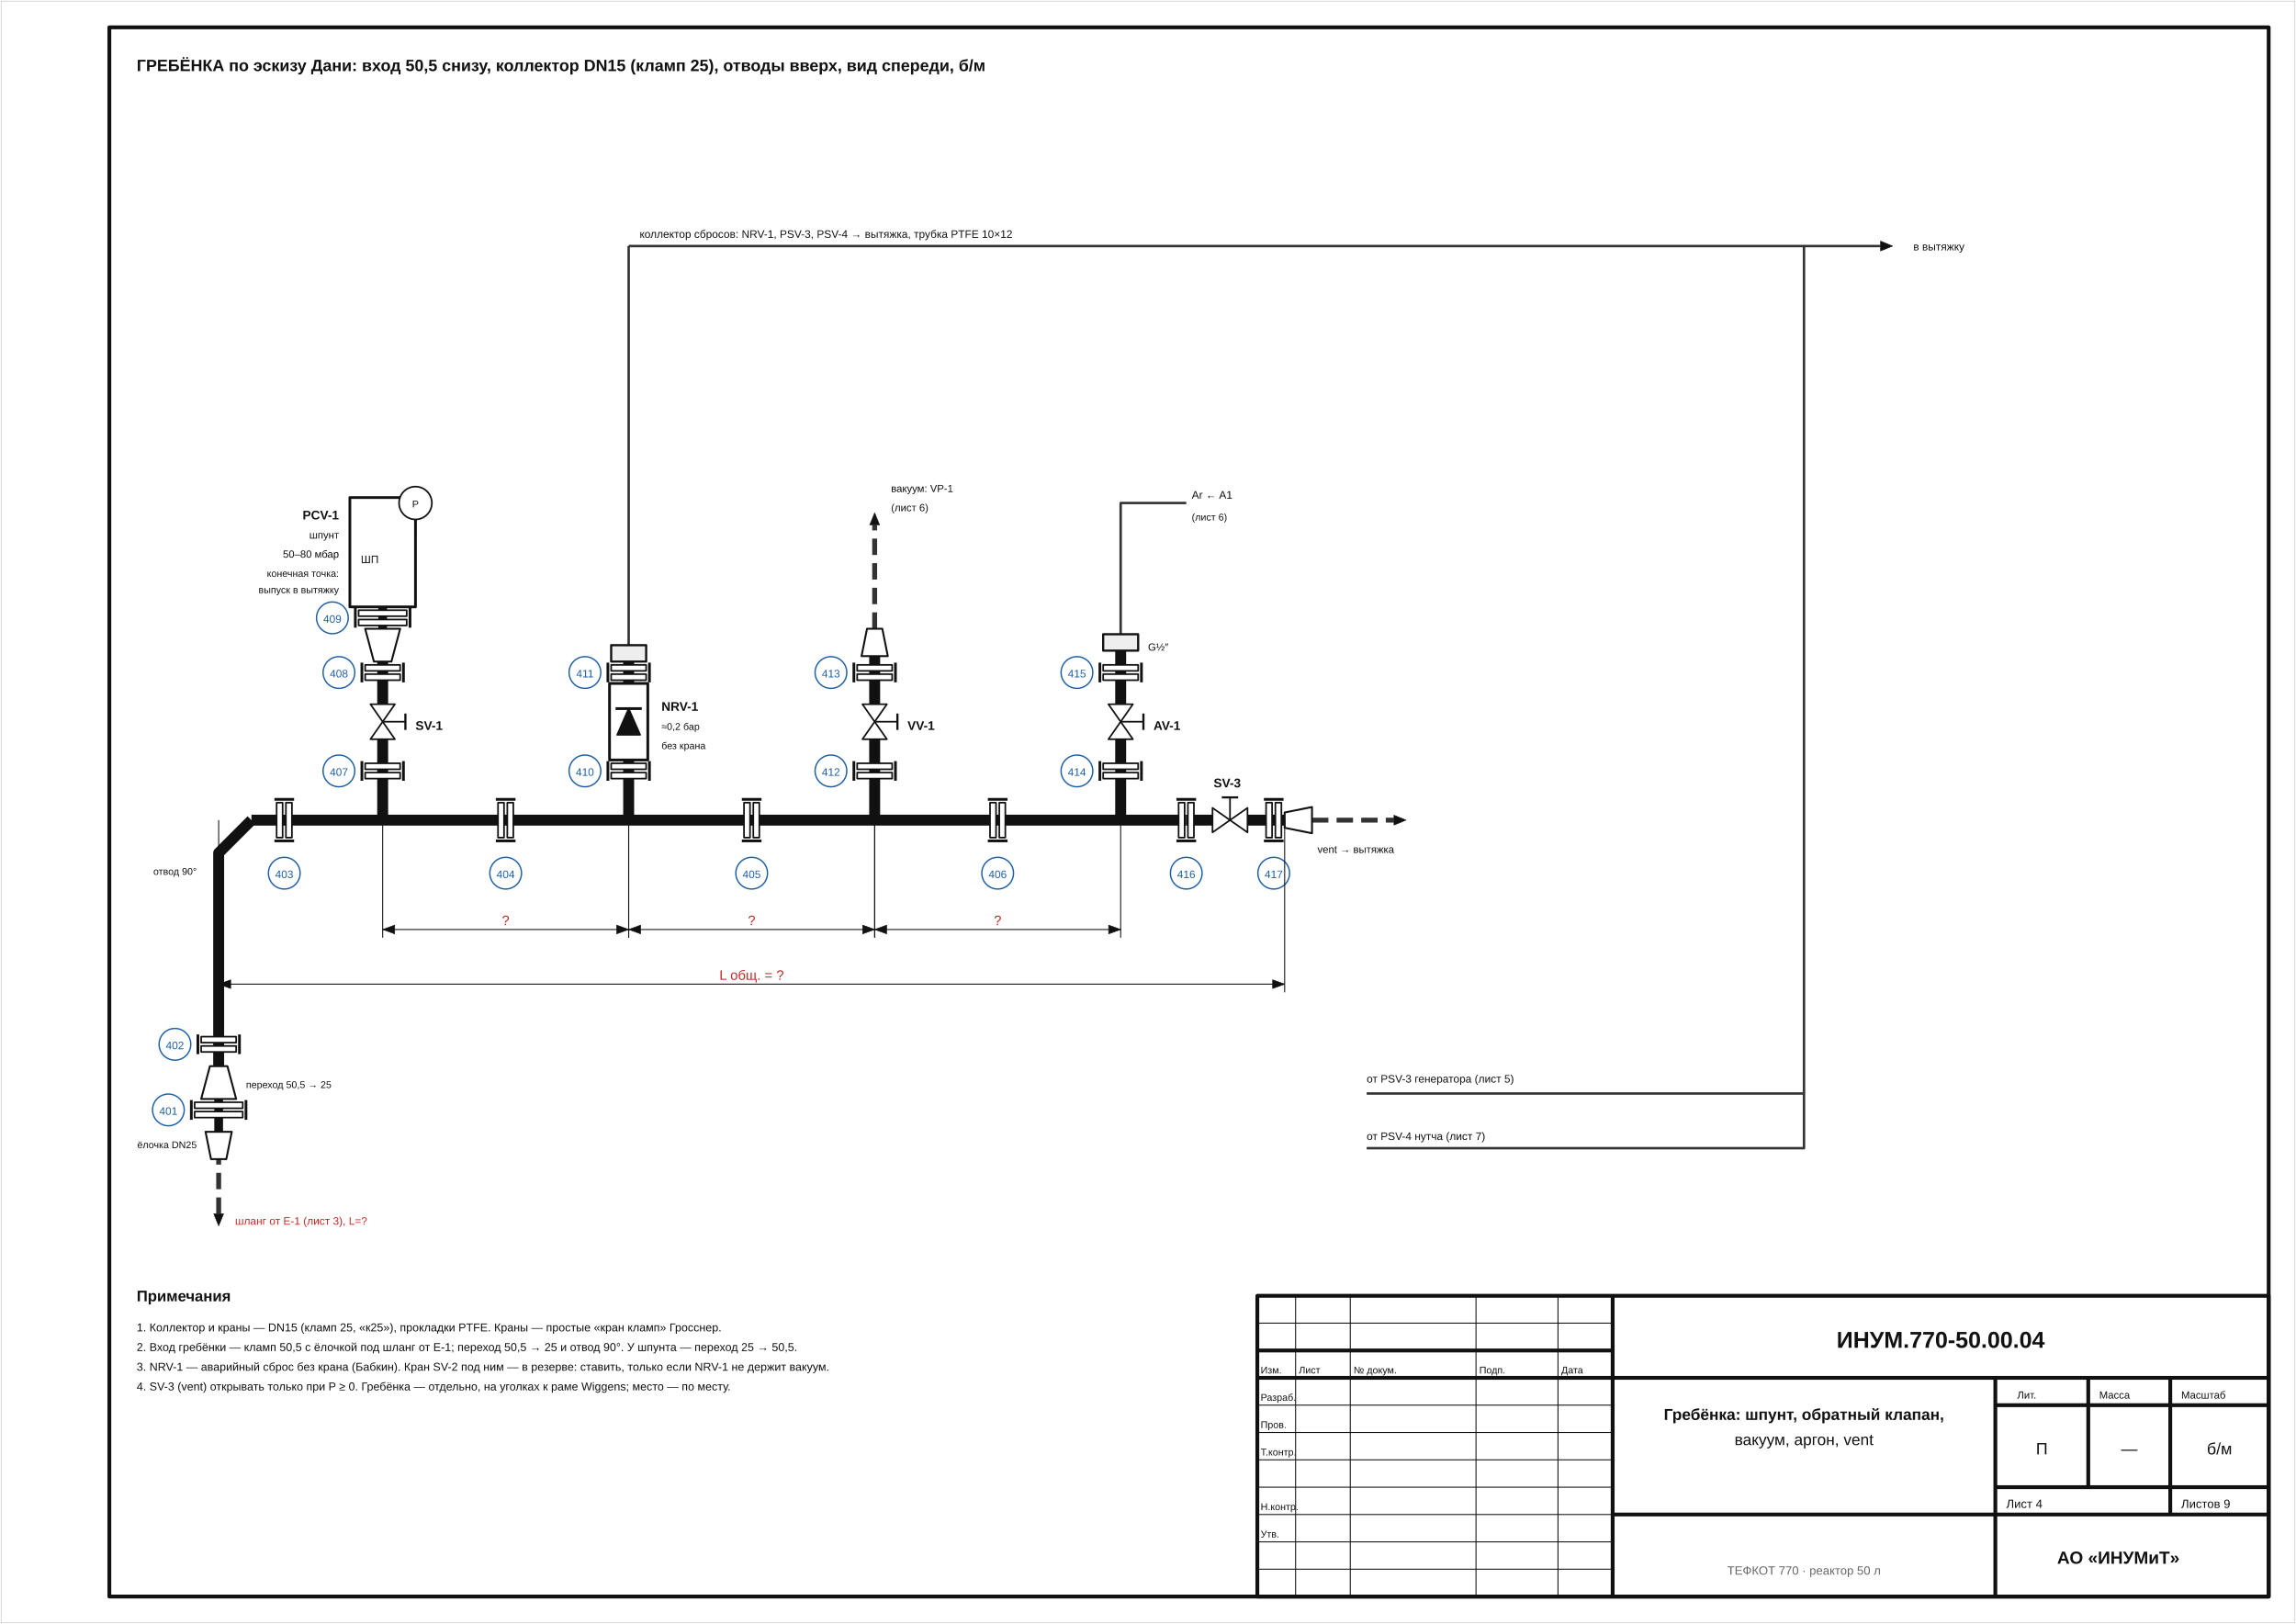
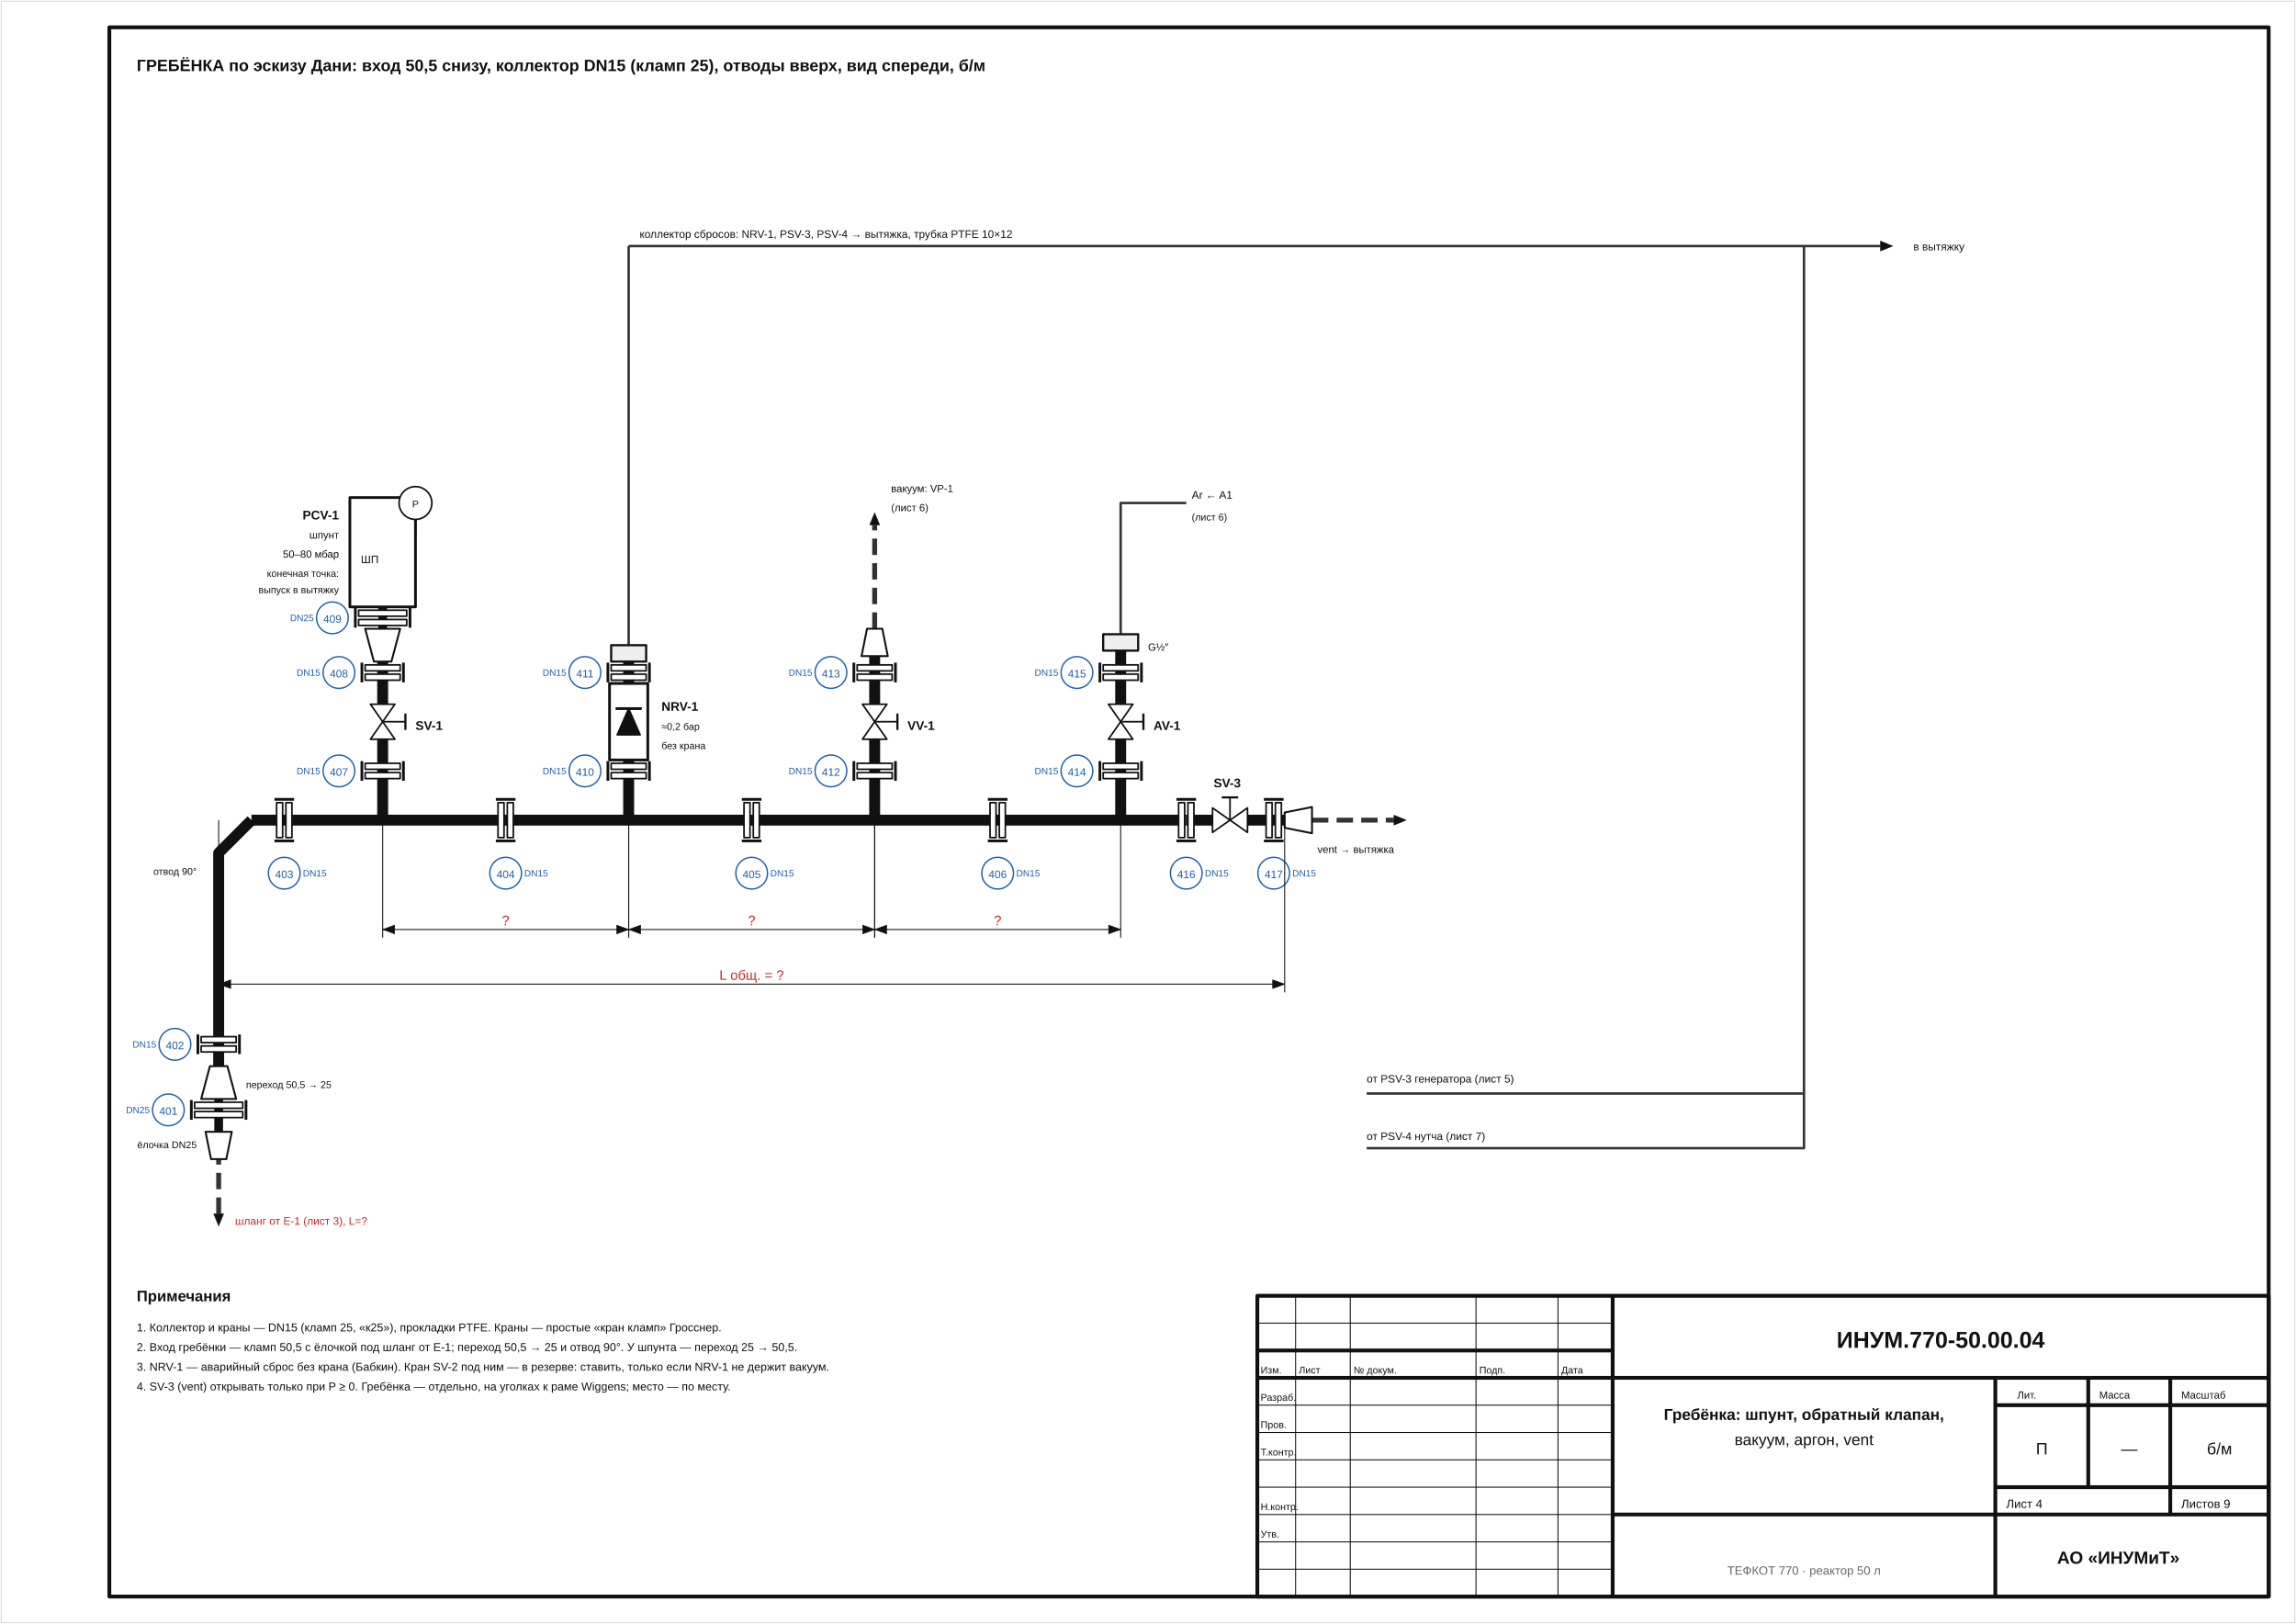
<svg xmlns="http://www.w3.org/2000/svg" viewBox="0 0 420.0 297.0" width="420.0mm" height="297.0mm" font-family="Arial, 'Liberation Sans', sans-serif">
  <rect width="100%" height="100%" fill="#fff" />
  <path d="M230.00,247.00 L295.00,247.00" fill="none" stroke="#111111" stroke-width="0.7" stroke-linejoin="round" />
  <path d="M230.00,252.00 L295.00,252.00" fill="none" stroke="#111111" stroke-width="0.7" stroke-linejoin="round" />
  <path d="M295.00,237.00 L295.00,292.00" fill="none" stroke="#111111" stroke-width="0.7" stroke-linejoin="round" />
  <path d="M295.00,252.00 L415.00,252.00" fill="none" stroke="#111111" stroke-width="0.7" stroke-linejoin="round" />
  <path d="M365.00,252.00 L365.00,292.00" fill="none" stroke="#111111" stroke-width="0.7" stroke-linejoin="round" />
  <path d="M295.00,277.00 L415.00,277.00" fill="none" stroke="#111111" stroke-width="0.7" stroke-linejoin="round" />
  <path d="M365.00,257.00 L415.00,257.00" fill="none" stroke="#111111" stroke-width="0.7" stroke-linejoin="round" />
  <path d="M365.00,272.00 L415.00,272.00" fill="none" stroke="#111111" stroke-width="0.7" stroke-linejoin="round" />
  <path d="M382.00,252.00 L382.00,272.00" fill="none" stroke="#111111" stroke-width="0.7" stroke-linejoin="round" />
  <path d="M397.00,252.00 L397.00,272.00" fill="none" stroke="#111111" stroke-width="0.7" stroke-linejoin="round" />
  <path d="M397.00,272.00 L397.00,277.00" fill="none" stroke="#111111" stroke-width="0.7" stroke-linejoin="round" />
  <path d="M40.00,222.00 L40.00,212.00" fill="none" stroke="#333333" stroke-width="0.9" stroke-dasharray="3 1.5" stroke-linejoin="round" />
  <path d="M40.00,207.00 L40.00,201.00" fill="none" stroke="#111111" stroke-width="1.6" stroke-linejoin="round" />
  <path d="M40.00,195.00 L40.00,156.00 L46.00,150.00" fill="none" stroke="#111111" stroke-width="2.0" stroke-linejoin="round" />
  <path d="M46.00,150.00 L217.00,150.00" fill="none" stroke="#111111" stroke-width="2.0" stroke-linejoin="round" />
  <path d="M70.00,150.00 L70.00,135.20" fill="none" stroke="#111111" stroke-width="2.0" stroke-linejoin="round" />
  <path d="M70.00,128.80 L70.00,121.00" fill="none" stroke="#111111" stroke-width="2.0" stroke-linejoin="round" />
  <path d="M70.00,115.00 L70.00,111.00" fill="none" stroke="#111111" stroke-width="1.6" stroke-linejoin="round" />
  <path d="M115.00,150.00 L115.00,134.40" fill="none" stroke="#111111" stroke-width="2.0" stroke-linejoin="round" />
  <path d="M115.00,129.60 L115.00,121.00" fill="none" stroke="#111111" stroke-width="2.0" stroke-linejoin="round" />
  <path d="M115.00,118.00 L115.00,45.00" fill="none" stroke="#333333" stroke-width="0.45" stroke-linejoin="round" />
  <path d="M160.00,150.00 L160.00,135.20" fill="none" stroke="#111111" stroke-width="2.0" stroke-linejoin="round" />
  <path d="M160.00,128.80 L160.00,120.00" fill="none" stroke="#111111" stroke-width="2.0" stroke-linejoin="round" />
  <path d="M160.00,115.00 L160.00,96.00" fill="none" stroke="#333333" stroke-width="0.9" stroke-dasharray="3 1.5" stroke-linejoin="round" />
  <path d="M205.00,150.00 L205.00,135.20" fill="none" stroke="#111111" stroke-width="2.0" stroke-linejoin="round" />
  <path d="M205.00,128.80 L205.00,119.00" fill="none" stroke="#111111" stroke-width="2.0" stroke-linejoin="round" />
  <path d="M205.00,116.00 L205.00,92.00 L217.00,92.00" fill="none" stroke="#333333" stroke-width="0.45" stroke-linejoin="round" />
  <path d="M217.00,150.00 L221.80,150.00" fill="none" stroke="#111111" stroke-width="2.0" stroke-linejoin="round" />
  <path d="M228.20,150.00 L235.00,150.00" fill="none" stroke="#111111" stroke-width="2.0" stroke-linejoin="round" />
  <path d="M240.00,150.00 L255.00,150.00" fill="none" stroke="#333333" stroke-width="0.9" stroke-dasharray="3 1.5" stroke-linejoin="round" />
  <path d="M115.00,45.00 L344.00,45.00" fill="none" stroke="#333333" stroke-width="0.45" stroke-linejoin="round" />
  <path d="M250.00,200.00 L330.00,200.00" fill="none" stroke="#333333" stroke-width="0.45" stroke-linejoin="round" />
  <path d="M250.00,210.00 L330.00,210.00 L330.00,45.00" fill="none" stroke="#333333" stroke-width="0.45" stroke-linejoin="round" />
  <path d="M0.20,0.20 L419.80,0.20 L419.80,296.80 L0.20,296.80 Z" fill="none" stroke="#bbbbbb" stroke-width="0.1" stroke-linejoin="round" />
  <path d="M20.00,5.00 L415.00,5.00 L415.00,292.00 L20.00,292.00 Z" fill="none" stroke="#111111" stroke-width="0.7" stroke-linejoin="round" />
  <path d="M230.00,237.00 L415.00,237.00 L415.00,292.00 L230.00,292.00 Z" fill="none" stroke="#111111" stroke-width="0.7" stroke-linejoin="round" />
  <path d="M230.00,242.00 L295.00,242.00" fill="none" stroke="#111111" stroke-width="0.18" stroke-linejoin="round" />
  <path d="M230.00,257.00 L295.00,257.00" fill="none" stroke="#111111" stroke-width="0.18" stroke-linejoin="round" />
  <path d="M230.00,262.00 L295.00,262.00" fill="none" stroke="#111111" stroke-width="0.18" stroke-linejoin="round" />
  <path d="M230.00,267.00 L295.00,267.00" fill="none" stroke="#111111" stroke-width="0.18" stroke-linejoin="round" />
  <path d="M230.00,272.00 L295.00,272.00" fill="none" stroke="#111111" stroke-width="0.18" stroke-linejoin="round" />
  <path d="M230.00,277.00 L295.00,277.00" fill="none" stroke="#111111" stroke-width="0.18" stroke-linejoin="round" />
  <path d="M230.00,282.00 L295.00,282.00" fill="none" stroke="#111111" stroke-width="0.18" stroke-linejoin="round" />
  <path d="M230.00,287.00 L295.00,287.00" fill="none" stroke="#111111" stroke-width="0.18" stroke-linejoin="round" />
  <path d="M237.00,237.00 L237.00,292.00" fill="none" stroke="#111111" stroke-width="0.18" stroke-linejoin="round" />
  <path d="M247.00,237.00 L247.00,292.00" fill="none" stroke="#111111" stroke-width="0.18" stroke-linejoin="round" />
  <path d="M270.00,237.00 L270.00,292.00" fill="none" stroke="#111111" stroke-width="0.18" stroke-linejoin="round" />
  <path d="M285.00,237.00 L285.00,292.00" fill="none" stroke="#111111" stroke-width="0.18" stroke-linejoin="round" />
  <text x="230.60" y="251.20" font-size="1.8" text-anchor="start" fill="#111111">Изм.</text>
  <text x="237.60" y="251.20" font-size="1.8" text-anchor="start" fill="#111111">Лист</text>
  <text x="247.60" y="251.20" font-size="1.8" text-anchor="start" fill="#111111">№ докум.</text>
  <text x="270.60" y="251.20" font-size="1.8" text-anchor="start" fill="#111111">Подп.</text>
  <text x="285.60" y="251.20" font-size="1.8" text-anchor="start" fill="#111111">Дата</text>
  <text x="230.60" y="256.20" font-size="1.8" text-anchor="start" fill="#111111">Разраб.</text>
  <text x="230.60" y="261.20" font-size="1.8" text-anchor="start" fill="#111111">Пров.</text>
  <text x="230.60" y="266.20" font-size="1.8" text-anchor="start" fill="#111111">Т.контр.</text>
  <text x="230.60" y="276.20" font-size="1.8" text-anchor="start" fill="#111111">Н.контр.</text>
  <text x="230.60" y="281.20" font-size="1.8" text-anchor="start" fill="#111111">Утв.</text>
  <text x="248.60" y="256.20" font-size="1.8" text-anchor="start" fill="#111111" />
  <text x="355.00" y="246.50" font-size="4.2" text-anchor="middle" fill="#111111" font-weight="bold">ИНУМ.770-50.00.04</text>
  <text x="330.00" y="259.70" font-size="2.9" text-anchor="middle" fill="#111111" font-weight="bold">Гребёнка: шпунт, обратный клапан,</text>
  <text x="330.00" y="264.30" font-size="2.9" text-anchor="middle" fill="#111111">вакуум, аргон, vent</text>
  <text x="369.00" y="255.80" font-size="1.9" text-anchor="start" fill="#111111">Лит.</text>
  <text x="384.00" y="255.80" font-size="1.9" text-anchor="start" fill="#111111">Масса</text>
  <text x="399.00" y="255.80" font-size="1.9" text-anchor="start" fill="#111111">Масштаб</text>
  <text x="373.50" y="266.00" font-size="3" text-anchor="middle" fill="#111111">П</text>
  <text x="389.50" y="266.00" font-size="3" text-anchor="middle" fill="#111111">—</text>
  <text x="406.00" y="266.00" font-size="3" text-anchor="middle" fill="#111111">б/м</text>
  <text x="367.00" y="275.80" font-size="2.2" text-anchor="start" fill="#111111">Лист 4</text>
  <text x="399.00" y="275.80" font-size="2.2" text-anchor="start" fill="#111111">Листов 9</text>
  <text x="387.50" y="286.00" font-size="3.2" text-anchor="middle" fill="#111111" font-weight="bold">АО «ИНУМиТ»</text>
  <text x="330.00" y="288.00" font-size="2.2" text-anchor="middle" fill="#666666">ТЕФКОТ 770 · реактор 50 л</text>
  <text x="25.00" y="13.00" font-size="3.0" text-anchor="start" fill="#111111" font-weight="bold">ГРЕБЁНКА по эскизу Дани: вход 50,5 снизу, коллектор DN15 (кламп 25), отводы вверх, вид спереди, б/м</text>
  <path d="M40.00,224.20 L39.10,222.00 L40.90,222.00 Z" fill="#111111" stroke="#111111" stroke-width="0.1" stroke-linejoin="round" />
  <text x="43.00" y="224.00" font-size="2.0" text-anchor="start" fill="#c62828">шланг от E-1 (лист 3), L=?</text>
  <path d="M38.60,212.00 L41.40,212.00 L42.40,207.00 L37.60,207.00 Z" fill="#ffffff" stroke="#111111" stroke-width="0.35" stroke-linejoin="round" />
  <text x="36.00" y="210.00" font-size="1.8" text-anchor="end" fill="#111111">ёлочка DN25</text>
  <path d="M35.60,201.60 L44.40,201.60 L44.40,202.70 L35.60,202.70 Z" fill="#ffffff" stroke="#111111" stroke-width="0.3" stroke-linejoin="round" />
  <path d="M35.60,203.30 L44.40,203.30 L44.40,204.40 L35.60,204.40 Z" fill="#ffffff" stroke="#111111" stroke-width="0.3" stroke-linejoin="round" />
  <path d="M35.00,201.20 L35.00,204.80" fill="none" stroke="#111111" stroke-width="0.5" stroke-linejoin="round" />
  <path d="M45.00,201.20 L45.00,204.80" fill="none" stroke="#111111" stroke-width="0.5" stroke-linejoin="round" />
  <circle cx="30.80" cy="203.00" r="2.90" fill="#ffffff" stroke="#1f5fa8" stroke-width="0.25" />
  <text x="30.80" y="203.90" font-size="2.0" text-anchor="middle" fill="#1f5fa8">401</text>
  <path d="M36.80,201.00 L43.20,201.00 L41.60,195.00 L38.40,195.00 Z" fill="#ffffff" stroke="#111111" stroke-width="0.35" stroke-linejoin="round" />
  <text x="45.00" y="199.00" font-size="1.8" text-anchor="start" fill="#111111">переход 50,5 → 25</text>
  <path d="M36.80,189.60 L43.20,189.60 L43.20,190.70 L36.80,190.70 Z" fill="#ffffff" stroke="#111111" stroke-width="0.3" stroke-linejoin="round" />
  <path d="M36.80,191.30 L43.20,191.30 L43.20,192.40 L36.80,192.40 Z" fill="#ffffff" stroke="#111111" stroke-width="0.3" stroke-linejoin="round" />
  <path d="M36.20,189.20 L36.20,192.80" fill="none" stroke="#111111" stroke-width="0.5" stroke-linejoin="round" />
  <path d="M43.80,189.20 L43.80,192.80" fill="none" stroke="#111111" stroke-width="0.5" stroke-linejoin="round" />
  <circle cx="32.00" cy="191.00" r="2.90" fill="#ffffff" stroke="#1f5fa8" stroke-width="0.25" />
  <text x="32.00" y="191.90" font-size="2.0" text-anchor="middle" fill="#1f5fa8">402</text>
  <text x="36.00" y="160.00" font-size="1.8" text-anchor="end" fill="#111111">отвод 90°</text>
  <path d="M50.60,146.80 L51.70,146.80 L51.70,153.20 L50.60,153.20 Z" fill="#ffffff" stroke="#111111" stroke-width="0.3" stroke-linejoin="round" />
  <path d="M52.30,146.80 L53.40,146.80 L53.40,153.20 L52.30,153.20 Z" fill="#ffffff" stroke="#111111" stroke-width="0.3" stroke-linejoin="round" />
  <path d="M50.20,146.20 L53.80,146.20" fill="none" stroke="#111111" stroke-width="0.5" stroke-linejoin="round" />
  <path d="M50.20,153.80 L53.80,153.80" fill="none" stroke="#111111" stroke-width="0.5" stroke-linejoin="round" />
  <circle cx="52.00" cy="159.70" r="2.90" fill="#ffffff" stroke="#1f5fa8" stroke-width="0.25" />
  <text x="52.00" y="160.60" font-size="2.0" text-anchor="middle" fill="#1f5fa8">403</text>
  <path d="M91.10,146.80 L92.20,146.80 L92.20,153.20 L91.10,153.20 Z" fill="#ffffff" stroke="#111111" stroke-width="0.3" stroke-linejoin="round" />
  <path d="M92.80,146.80 L93.90,146.80 L93.90,153.20 L92.80,153.20 Z" fill="#ffffff" stroke="#111111" stroke-width="0.3" stroke-linejoin="round" />
  <path d="M90.70,146.20 L94.30,146.20" fill="none" stroke="#111111" stroke-width="0.5" stroke-linejoin="round" />
  <path d="M90.70,153.80 L94.30,153.80" fill="none" stroke="#111111" stroke-width="0.5" stroke-linejoin="round" />
  <circle cx="92.50" cy="159.70" r="2.90" fill="#ffffff" stroke="#1f5fa8" stroke-width="0.25" />
  <text x="92.50" y="160.60" font-size="2.0" text-anchor="middle" fill="#1f5fa8">404</text>
  <path d="M136.10,146.80 L137.20,146.80 L137.20,153.20 L136.10,153.20 Z" fill="#ffffff" stroke="#111111" stroke-width="0.3" stroke-linejoin="round" />
  <path d="M137.80,146.80 L138.90,146.80 L138.90,153.20 L137.80,153.20 Z" fill="#ffffff" stroke="#111111" stroke-width="0.3" stroke-linejoin="round" />
  <path d="M135.70,146.20 L139.30,146.20" fill="none" stroke="#111111" stroke-width="0.5" stroke-linejoin="round" />
  <path d="M135.70,153.80 L139.30,153.80" fill="none" stroke="#111111" stroke-width="0.5" stroke-linejoin="round" />
  <circle cx="137.50" cy="159.70" r="2.90" fill="#ffffff" stroke="#1f5fa8" stroke-width="0.25" />
  <text x="137.50" y="160.60" font-size="2.0" text-anchor="middle" fill="#1f5fa8">405</text>
  <path d="M181.10,146.80 L182.20,146.80 L182.20,153.20 L181.10,153.20 Z" fill="#ffffff" stroke="#111111" stroke-width="0.3" stroke-linejoin="round" />
  <path d="M182.80,146.80 L183.90,146.80 L183.90,153.20 L182.80,153.20 Z" fill="#ffffff" stroke="#111111" stroke-width="0.3" stroke-linejoin="round" />
  <path d="M180.70,146.20 L184.30,146.20" fill="none" stroke="#111111" stroke-width="0.5" stroke-linejoin="round" />
  <path d="M180.70,153.80 L184.30,153.80" fill="none" stroke="#111111" stroke-width="0.5" stroke-linejoin="round" />
  <circle cx="182.50" cy="159.70" r="2.90" fill="#ffffff" stroke="#1f5fa8" stroke-width="0.25" />
  <text x="182.50" y="160.60" font-size="2.0" text-anchor="middle" fill="#1f5fa8">406</text>
  <path d="M66.80,139.60 L73.20,139.60 L73.20,140.70 L66.80,140.70 Z" fill="#ffffff" stroke="#111111" stroke-width="0.3" stroke-linejoin="round" />
  <path d="M66.80,141.30 L73.20,141.30 L73.20,142.40 L66.80,142.40 Z" fill="#ffffff" stroke="#111111" stroke-width="0.3" stroke-linejoin="round" />
  <path d="M66.20,139.20 L66.20,142.80" fill="none" stroke="#111111" stroke-width="0.5" stroke-linejoin="round" />
  <path d="M73.80,139.20 L73.80,142.80" fill="none" stroke="#111111" stroke-width="0.5" stroke-linejoin="round" />
  <circle cx="62.00" cy="141.00" r="2.90" fill="#ffffff" stroke="#1f5fa8" stroke-width="0.25" />
  <text x="62.00" y="141.90" font-size="2.0" text-anchor="middle" fill="#1f5fa8">407</text>
  <path d="M67.76,128.80 L72.24,135.20 L67.76,135.20 L72.24,128.80 Z" fill="#ffffff" stroke="#111111" stroke-width="0.3" stroke-linejoin="round" />
  <path d="M70.00,132.00 L74.16,132.00" fill="none" stroke="#111111" stroke-width="0.3" stroke-linejoin="round" />
  <path d="M74.16,130.50 L74.16,133.50" fill="none" stroke="#111111" stroke-width="0.4" stroke-linejoin="round" />
  <text x="76.00" y="133.50" font-size="2.3" text-anchor="start" fill="#111111" font-weight="bold">SV-1</text>
  <path d="M66.80,121.60 L73.20,121.60 L73.20,122.70 L66.80,122.70 Z" fill="#ffffff" stroke="#111111" stroke-width="0.3" stroke-linejoin="round" />
  <path d="M66.80,123.30 L73.20,123.30 L73.20,124.40 L66.80,124.40 Z" fill="#ffffff" stroke="#111111" stroke-width="0.3" stroke-linejoin="round" />
  <path d="M66.20,121.20 L66.20,124.80" fill="none" stroke="#111111" stroke-width="0.5" stroke-linejoin="round" />
  <path d="M73.80,121.20 L73.80,124.80" fill="none" stroke="#111111" stroke-width="0.5" stroke-linejoin="round" />
  <circle cx="62.00" cy="123.00" r="2.90" fill="#ffffff" stroke="#1f5fa8" stroke-width="0.25" />
  <text x="62.00" y="123.90" font-size="2.0" text-anchor="middle" fill="#1f5fa8">408</text>
  <path d="M66.80,115.00 L73.20,115.00 L71.60,121.00 L68.40,121.00 Z" fill="#ffffff" stroke="#111111" stroke-width="0.35" stroke-linejoin="round" />
  <path d="M65.60,111.60 L74.40,111.60 L74.40,112.70 L65.60,112.70 Z" fill="#ffffff" stroke="#111111" stroke-width="0.3" stroke-linejoin="round" />
  <path d="M65.60,113.30 L74.40,113.30 L74.40,114.40 L65.60,114.40 Z" fill="#ffffff" stroke="#111111" stroke-width="0.3" stroke-linejoin="round" />
  <path d="M65.00,111.20 L65.00,114.80" fill="none" stroke="#111111" stroke-width="0.5" stroke-linejoin="round" />
  <path d="M75.00,111.20 L75.00,114.80" fill="none" stroke="#111111" stroke-width="0.5" stroke-linejoin="round" />
  <circle cx="60.80" cy="113.00" r="2.90" fill="#ffffff" stroke="#1f5fa8" stroke-width="0.25" />
  <text x="60.80" y="113.90" font-size="2.0" text-anchor="middle" fill="#1f5fa8">409</text>
  <path d="M64.00,91.00 L76.00,91.00 L76.00,111.00 L64.00,111.00 Z" fill="#ffffff" stroke="#111111" stroke-width="0.5" stroke-linejoin="round" />
  <path d="M76.00,98.00 L76.00,95.00" fill="none" stroke="#111111" stroke-width="0.3" stroke-linejoin="round" />
  <circle cx="76.00" cy="92.00" r="3.00" fill="#ffffff" stroke="#111111" stroke-width="0.3" />
  <text x="76.00" y="92.80" font-size="1.8" text-anchor="middle" fill="#111111">P</text>
  <text x="66.00" y="103.00" font-size="2.0" text-anchor="start" fill="#111111">ШП</text>
  <text x="62.00" y="95.00" font-size="2.3" text-anchor="end" fill="#111111" font-weight="bold">PCV-1</text>
  <text x="62.00" y="98.50" font-size="1.9" text-anchor="end" fill="#111111">шпунт</text>
  <text x="62.00" y="102.00" font-size="1.9" text-anchor="end" fill="#111111">50–80 мбар</text>
  <text x="62.00" y="105.50" font-size="1.8" text-anchor="end" fill="#111111">конечная точка:</text>
  <text x="62.00" y="108.50" font-size="1.8" text-anchor="end" fill="#111111">выпуск в вытяжку</text>
  <path d="M111.80,139.60 L118.20,139.60 L118.20,140.70 L111.80,140.70 Z" fill="#ffffff" stroke="#111111" stroke-width="0.3" stroke-linejoin="round" />
  <path d="M111.80,141.30 L118.20,141.30 L118.20,142.40 L111.80,142.40 Z" fill="#ffffff" stroke="#111111" stroke-width="0.3" stroke-linejoin="round" />
  <path d="M111.20,139.20 L111.20,142.80" fill="none" stroke="#111111" stroke-width="0.5" stroke-linejoin="round" />
  <path d="M118.80,139.20 L118.80,142.80" fill="none" stroke="#111111" stroke-width="0.5" stroke-linejoin="round" />
  <circle cx="107.00" cy="141.00" r="2.90" fill="#ffffff" stroke="#1f5fa8" stroke-width="0.25" />
  <text x="107.00" y="141.90" font-size="2.0" text-anchor="middle" fill="#1f5fa8">410</text>
  <path d="M111.50,125.00 L118.50,125.00 L118.50,139.00 L111.50,139.00 Z" fill="#ffffff" stroke="#111111" stroke-width="0.5" stroke-linejoin="round" />
  <path d="M115.00,129.60 L117.10,134.40 L112.90,134.40 Z" fill="#111111" stroke="#111111" stroke-width="0.3" stroke-linejoin="round" />
  <path d="M117.40,129.60 L112.60,129.60" fill="none" stroke="#111111" stroke-width="0.5" stroke-linejoin="round" />
  <text x="121.00" y="130.00" font-size="2.3" text-anchor="start" fill="#111111" font-weight="bold">NRV-1</text>
  <text x="121.00" y="133.50" font-size="1.8" text-anchor="start" fill="#111111">≈0,2 бар</text>
  <text x="121.00" y="137.00" font-size="1.8" text-anchor="start" fill="#111111">без крана</text>
  <path d="M111.80,121.60 L118.20,121.60 L118.20,122.70 L111.80,122.70 Z" fill="#ffffff" stroke="#111111" stroke-width="0.3" stroke-linejoin="round" />
  <path d="M111.80,123.30 L118.20,123.30 L118.20,124.40 L111.80,124.40 Z" fill="#ffffff" stroke="#111111" stroke-width="0.3" stroke-linejoin="round" />
  <path d="M111.20,121.20 L111.20,124.80" fill="none" stroke="#111111" stroke-width="0.5" stroke-linejoin="round" />
  <path d="M118.80,121.20 L118.80,124.80" fill="none" stroke="#111111" stroke-width="0.5" stroke-linejoin="round" />
  <circle cx="107.00" cy="123.00" r="2.90" fill="#ffffff" stroke="#1f5fa8" stroke-width="0.25" />
  <text x="107.00" y="123.90" font-size="2.0" text-anchor="middle" fill="#1f5fa8">411</text>
  <path d="M111.80,118.00 L118.20,118.00 L118.20,121.00 L111.80,121.00 Z" fill="#eeeeee" stroke="#111111" stroke-width="0.4" stroke-linejoin="round" />
  <path d="M156.80,139.60 L163.20,139.60 L163.20,140.70 L156.80,140.70 Z" fill="#ffffff" stroke="#111111" stroke-width="0.3" stroke-linejoin="round" />
  <path d="M156.80,141.30 L163.20,141.30 L163.20,142.40 L156.80,142.40 Z" fill="#ffffff" stroke="#111111" stroke-width="0.3" stroke-linejoin="round" />
  <path d="M156.20,139.20 L156.20,142.80" fill="none" stroke="#111111" stroke-width="0.5" stroke-linejoin="round" />
  <path d="M163.80,139.20 L163.80,142.80" fill="none" stroke="#111111" stroke-width="0.5" stroke-linejoin="round" />
  <circle cx="152.00" cy="141.00" r="2.90" fill="#ffffff" stroke="#1f5fa8" stroke-width="0.25" />
  <text x="152.00" y="141.90" font-size="2.0" text-anchor="middle" fill="#1f5fa8">412</text>
  <path d="M157.76,128.80 L162.24,135.20 L157.76,135.20 L162.24,128.80 Z" fill="#ffffff" stroke="#111111" stroke-width="0.3" stroke-linejoin="round" />
  <path d="M160.00,132.00 L164.16,132.00" fill="none" stroke="#111111" stroke-width="0.3" stroke-linejoin="round" />
  <path d="M164.16,130.50 L164.16,133.50" fill="none" stroke="#111111" stroke-width="0.4" stroke-linejoin="round" />
  <text x="166.00" y="133.50" font-size="2.3" text-anchor="start" fill="#111111" font-weight="bold">VV-1</text>
  <path d="M156.80,121.60 L163.20,121.60 L163.20,122.70 L156.80,122.70 Z" fill="#ffffff" stroke="#111111" stroke-width="0.3" stroke-linejoin="round" />
  <path d="M156.80,123.30 L163.20,123.30 L163.20,124.40 L156.80,124.40 Z" fill="#ffffff" stroke="#111111" stroke-width="0.3" stroke-linejoin="round" />
  <path d="M156.20,121.20 L156.20,124.80" fill="none" stroke="#111111" stroke-width="0.5" stroke-linejoin="round" />
  <path d="M163.80,121.20 L163.80,124.80" fill="none" stroke="#111111" stroke-width="0.5" stroke-linejoin="round" />
  <circle cx="152.00" cy="123.00" r="2.90" fill="#ffffff" stroke="#1f5fa8" stroke-width="0.25" />
  <text x="152.00" y="123.90" font-size="2.0" text-anchor="middle" fill="#1f5fa8">413</text>
  <path d="M157.60,120.00 L162.40,120.00 L161.40,115.00 L158.60,115.00 Z" fill="#ffffff" stroke="#111111" stroke-width="0.35" stroke-linejoin="round" />
  <path d="M160.00,93.80 L160.90,96.00 L159.10,96.00 Z" fill="#111111" stroke="#111111" stroke-width="0.1" stroke-linejoin="round" />
  <text x="163.00" y="90.00" font-size="1.9" text-anchor="start" fill="#111111">вакуум: VP-1</text>
  <text x="163.00" y="93.50" font-size="1.9" text-anchor="start" fill="#111111">(лист 6)</text>
  <path d="M201.80,139.60 L208.20,139.60 L208.20,140.70 L201.80,140.70 Z" fill="#ffffff" stroke="#111111" stroke-width="0.3" stroke-linejoin="round" />
  <path d="M201.80,141.30 L208.20,141.30 L208.20,142.40 L201.80,142.40 Z" fill="#ffffff" stroke="#111111" stroke-width="0.3" stroke-linejoin="round" />
  <path d="M201.20,139.20 L201.20,142.80" fill="none" stroke="#111111" stroke-width="0.5" stroke-linejoin="round" />
  <path d="M208.80,139.20 L208.80,142.80" fill="none" stroke="#111111" stroke-width="0.5" stroke-linejoin="round" />
  <circle cx="197.00" cy="141.00" r="2.90" fill="#ffffff" stroke="#1f5fa8" stroke-width="0.25" />
  <text x="197.00" y="141.90" font-size="2.0" text-anchor="middle" fill="#1f5fa8">414</text>
  <path d="M202.76,128.80 L207.24,135.20 L202.76,135.20 L207.24,128.80 Z" fill="#ffffff" stroke="#111111" stroke-width="0.3" stroke-linejoin="round" />
  <path d="M205.00,132.00 L209.16,132.00" fill="none" stroke="#111111" stroke-width="0.3" stroke-linejoin="round" />
  <path d="M209.16,130.50 L209.16,133.50" fill="none" stroke="#111111" stroke-width="0.4" stroke-linejoin="round" />
  <text x="211.00" y="133.50" font-size="2.3" text-anchor="start" fill="#111111" font-weight="bold">AV-1</text>
  <path d="M201.80,121.60 L208.20,121.60 L208.20,122.70 L201.80,122.70 Z" fill="#ffffff" stroke="#111111" stroke-width="0.3" stroke-linejoin="round" />
  <path d="M201.80,123.30 L208.20,123.30 L208.20,124.40 L201.80,124.40 Z" fill="#ffffff" stroke="#111111" stroke-width="0.3" stroke-linejoin="round" />
  <path d="M201.20,121.20 L201.20,124.80" fill="none" stroke="#111111" stroke-width="0.5" stroke-linejoin="round" />
  <path d="M208.80,121.20 L208.80,124.80" fill="none" stroke="#111111" stroke-width="0.5" stroke-linejoin="round" />
  <circle cx="197.00" cy="123.00" r="2.90" fill="#ffffff" stroke="#1f5fa8" stroke-width="0.25" />
  <text x="197.00" y="123.90" font-size="2.0" text-anchor="middle" fill="#1f5fa8">415</text>
  <path d="M201.80,116.00 L208.20,116.00 L208.20,119.00 L201.80,119.00 Z" fill="#eeeeee" stroke="#111111" stroke-width="0.4" stroke-linejoin="round" />
  <text x="210.00" y="119.00" font-size="1.9" text-anchor="start" fill="#111111">G½″</text>
  <text x="218.00" y="91.20" font-size="2.0" text-anchor="start" fill="#111111">Ar ← A1</text>
  <text x="218.00" y="95.20" font-size="1.8" text-anchor="start" fill="#111111">(лист 6)</text>
  <path d="M215.60,146.80 L216.70,146.80 L216.70,153.20 L215.60,153.20 Z" fill="#ffffff" stroke="#111111" stroke-width="0.3" stroke-linejoin="round" />
  <path d="M217.30,146.80 L218.40,146.80 L218.40,153.20 L217.30,153.20 Z" fill="#ffffff" stroke="#111111" stroke-width="0.3" stroke-linejoin="round" />
  <path d="M215.20,146.20 L218.80,146.20" fill="none" stroke="#111111" stroke-width="0.5" stroke-linejoin="round" />
  <path d="M215.20,153.80 L218.80,153.80" fill="none" stroke="#111111" stroke-width="0.5" stroke-linejoin="round" />
  <circle cx="217.00" cy="159.70" r="2.90" fill="#ffffff" stroke="#1f5fa8" stroke-width="0.25" />
  <text x="217.00" y="160.60" font-size="2.0" text-anchor="middle" fill="#1f5fa8">416</text>
  <path d="M221.80,147.76 L228.20,152.24 L228.20,147.76 L221.80,152.24 Z" fill="#ffffff" stroke="#111111" stroke-width="0.3" stroke-linejoin="round" />
  <path d="M225.00,150.00 L225.00,145.84" fill="none" stroke="#111111" stroke-width="0.3" stroke-linejoin="round" />
  <path d="M223.50,145.84 L226.50,145.84" fill="none" stroke="#111111" stroke-width="0.4" stroke-linejoin="round" />
  <text x="222.00" y="144.00" font-size="2.3" text-anchor="start" fill="#111111" font-weight="bold">SV-3</text>
  <path d="M231.60,146.80 L232.70,146.80 L232.70,153.20 L231.60,153.20 Z" fill="#ffffff" stroke="#111111" stroke-width="0.3" stroke-linejoin="round" />
  <path d="M233.30,146.80 L234.40,146.80 L234.40,153.20 L233.30,153.20 Z" fill="#ffffff" stroke="#111111" stroke-width="0.3" stroke-linejoin="round" />
  <path d="M231.20,146.20 L234.80,146.20" fill="none" stroke="#111111" stroke-width="0.5" stroke-linejoin="round" />
  <path d="M231.20,153.80 L234.80,153.80" fill="none" stroke="#111111" stroke-width="0.5" stroke-linejoin="round" />
  <circle cx="233.00" cy="159.70" r="2.90" fill="#ffffff" stroke="#1f5fa8" stroke-width="0.25" />
  <text x="233.00" y="160.60" font-size="2.0" text-anchor="middle" fill="#1f5fa8">417</text>
  <path d="M235.00,148.60 L240.00,147.60 L240.00,152.40 L235.00,151.40 Z" fill="#ffffff" stroke="#111111" stroke-width="0.35" stroke-linejoin="round" />
  <path d="M257.20,150.00 L255.00,150.90 L255.00,149.10 Z" fill="#111111" stroke="#111111" stroke-width="0.1" stroke-linejoin="round" />
  <text x="241.00" y="156.00" font-size="1.9" text-anchor="start" fill="#111111">vent → вытяжка</text>
  <path d="M346.20,45.00 L344.00,45.90 L344.00,44.10 Z" fill="#111111" stroke="#111111" stroke-width="0.1" stroke-linejoin="round" />
  <text x="350.00" y="45.80" font-size="2.0" text-anchor="start" fill="#111111">в вытяжку</text>
  <text x="117.00" y="43.50" font-size="2.0" text-anchor="start" fill="#111111">коллектор сбросов: NRV-1, PSV-3, PSV-4 → вытяжка, трубка PTFE 10×12</text>
  <text x="250.00" y="198.00" font-size="2.0" text-anchor="start" fill="#111111">от PSV-3 генератора (лист 5)</text>
  <text x="250.00" y="208.50" font-size="2.0" text-anchor="start" fill="#111111">от PSV-4 нутча (лист 7)</text>
  <path d="M70.00,150.00 L70.00,171.50" fill="none" stroke="#111111" stroke-width="0.18" stroke-linejoin="round" />
  <path d="M115.00,150.00 L115.00,171.50" fill="none" stroke="#111111" stroke-width="0.18" stroke-linejoin="round" />
  <path d="M70.00,170.00 L115.00,170.00" fill="none" stroke="#111111" stroke-width="0.18" stroke-linejoin="round" />
  <path d="M70.00,170.00 L72.20,169.20 L72.20,170.80 Z" fill="#111111" stroke="#111111" stroke-width="0.1" stroke-linejoin="round" />
  <path d="M115.00,170.00 L112.80,170.80 L112.80,169.20 Z" fill="#111111" stroke="#111111" stroke-width="0.1" stroke-linejoin="round" />
  <text x="92.50" y="169.20" font-size="2.5" text-anchor="middle" fill="#c62828">?</text>
  <path d="M115.00,150.00 L115.00,171.50" fill="none" stroke="#111111" stroke-width="0.18" stroke-linejoin="round" />
  <path d="M160.00,150.00 L160.00,171.50" fill="none" stroke="#111111" stroke-width="0.18" stroke-linejoin="round" />
  <path d="M115.00,170.00 L160.00,170.00" fill="none" stroke="#111111" stroke-width="0.18" stroke-linejoin="round" />
  <path d="M115.00,170.00 L117.20,169.20 L117.20,170.80 Z" fill="#111111" stroke="#111111" stroke-width="0.1" stroke-linejoin="round" />
  <path d="M160.00,170.00 L157.80,170.80 L157.80,169.20 Z" fill="#111111" stroke="#111111" stroke-width="0.1" stroke-linejoin="round" />
  <text x="137.50" y="169.20" font-size="2.5" text-anchor="middle" fill="#c62828">?</text>
  <path d="M160.00,150.00 L160.00,171.50" fill="none" stroke="#111111" stroke-width="0.18" stroke-linejoin="round" />
  <path d="M205.00,150.00 L205.00,171.50" fill="none" stroke="#111111" stroke-width="0.18" stroke-linejoin="round" />
  <path d="M160.00,170.00 L205.00,170.00" fill="none" stroke="#111111" stroke-width="0.18" stroke-linejoin="round" />
  <path d="M160.00,170.00 L162.20,169.20 L162.20,170.80 Z" fill="#111111" stroke="#111111" stroke-width="0.1" stroke-linejoin="round" />
  <path d="M205.00,170.00 L202.80,170.80 L202.80,169.20 Z" fill="#111111" stroke="#111111" stroke-width="0.1" stroke-linejoin="round" />
  <text x="182.50" y="169.20" font-size="2.5" text-anchor="middle" fill="#c62828">?</text>
  <path d="M40.00,150.00 L40.00,181.50" fill="none" stroke="#111111" stroke-width="0.18" stroke-linejoin="round" />
  <path d="M235.00,150.00 L235.00,181.50" fill="none" stroke="#111111" stroke-width="0.18" stroke-linejoin="round" />
  <path d="M40.00,180.00 L235.00,180.00" fill="none" stroke="#111111" stroke-width="0.18" stroke-linejoin="round" />
  <path d="M40.00,180.00 L42.20,179.20 L42.20,180.80 Z" fill="#111111" stroke="#111111" stroke-width="0.1" stroke-linejoin="round" />
  <path d="M235.00,180.00 L232.80,180.80 L232.80,179.20 Z" fill="#111111" stroke="#111111" stroke-width="0.1" stroke-linejoin="round" />
  <text x="137.50" y="179.20" font-size="2.5" text-anchor="middle" fill="#c62828">L общ. = ?</text>
  <text x="25.00" y="238.00" font-size="2.8" text-anchor="start" fill="#111111" font-weight="bold">Примечания</text>
  <text x="25.00" y="243.50" font-size="2.1" text-anchor="start" fill="#111111">1. Коллектор и краны — DN15 (кламп 25, «к25»), прокладки PTFE. Краны — простые «кран кламп» Гросснер.</text>
  <text x="25.00" y="247.10" font-size="2.1" text-anchor="start" fill="#111111">2. Вход гребёнки — кламп 50,5 с ёлочкой под шланг от E-1; переход 50,5 → 25 и отвод 90°. У шпунта — переход 25 → 50,5.</text>
  <text x="25.00" y="250.70" font-size="2.1" text-anchor="start" fill="#111111">3. NRV-1 — аварийный сброс без крана (Бабкин). Кран SV-2 под ним — в резерве: ставить, только если NRV-1 не держит вакуум.</text>
  <text x="25.00" y="254.30" font-size="2.1" text-anchor="start" fill="#111111">4. SV-3 (vent) открывать только при P ≥ 0. Гребёнка — отдельно, на уголках к раме Wiggens; место — по месту.</text>
+   <text x="27.40" y="203.60" font-size="1.7" text-anchor="end" fill="#1f5fa8">DN25</text>
+   <text x="28.60" y="191.60" font-size="1.7" text-anchor="end" fill="#1f5fa8">DN15</text>
+   <text x="55.40" y="160.30" font-size="1.7" text-anchor="start" fill="#1f5fa8">DN15</text>
+   <text x="95.90" y="160.30" font-size="1.7" text-anchor="start" fill="#1f5fa8">DN15</text>
+   <text x="140.90" y="160.30" font-size="1.7" text-anchor="start" fill="#1f5fa8">DN15</text>
+   <text x="185.90" y="160.30" font-size="1.7" text-anchor="start" fill="#1f5fa8">DN15</text>
+   <text x="58.60" y="141.60" font-size="1.7" text-anchor="end" fill="#1f5fa8">DN15</text>
+   <text x="58.60" y="123.60" font-size="1.7" text-anchor="end" fill="#1f5fa8">DN15</text>
+   <text x="57.40" y="113.60" font-size="1.7" text-anchor="end" fill="#1f5fa8">DN25</text>
+   <text x="103.60" y="141.60" font-size="1.7" text-anchor="end" fill="#1f5fa8">DN15</text>
+   <text x="103.60" y="123.60" font-size="1.7" text-anchor="end" fill="#1f5fa8">DN15</text>
+   <text x="148.60" y="141.60" font-size="1.7" text-anchor="end" fill="#1f5fa8">DN15</text>
+   <text x="148.60" y="123.60" font-size="1.7" text-anchor="end" fill="#1f5fa8">DN15</text>
+   <text x="193.60" y="141.60" font-size="1.7" text-anchor="end" fill="#1f5fa8">DN15</text>
+   <text x="193.60" y="123.60" font-size="1.7" text-anchor="end" fill="#1f5fa8">DN15</text>
+   <text x="220.40" y="160.30" font-size="1.7" text-anchor="start" fill="#1f5fa8">DN15</text>
+   <text x="236.40" y="160.30" font-size="1.7" text-anchor="start" fill="#1f5fa8">DN15</text>
</svg>
